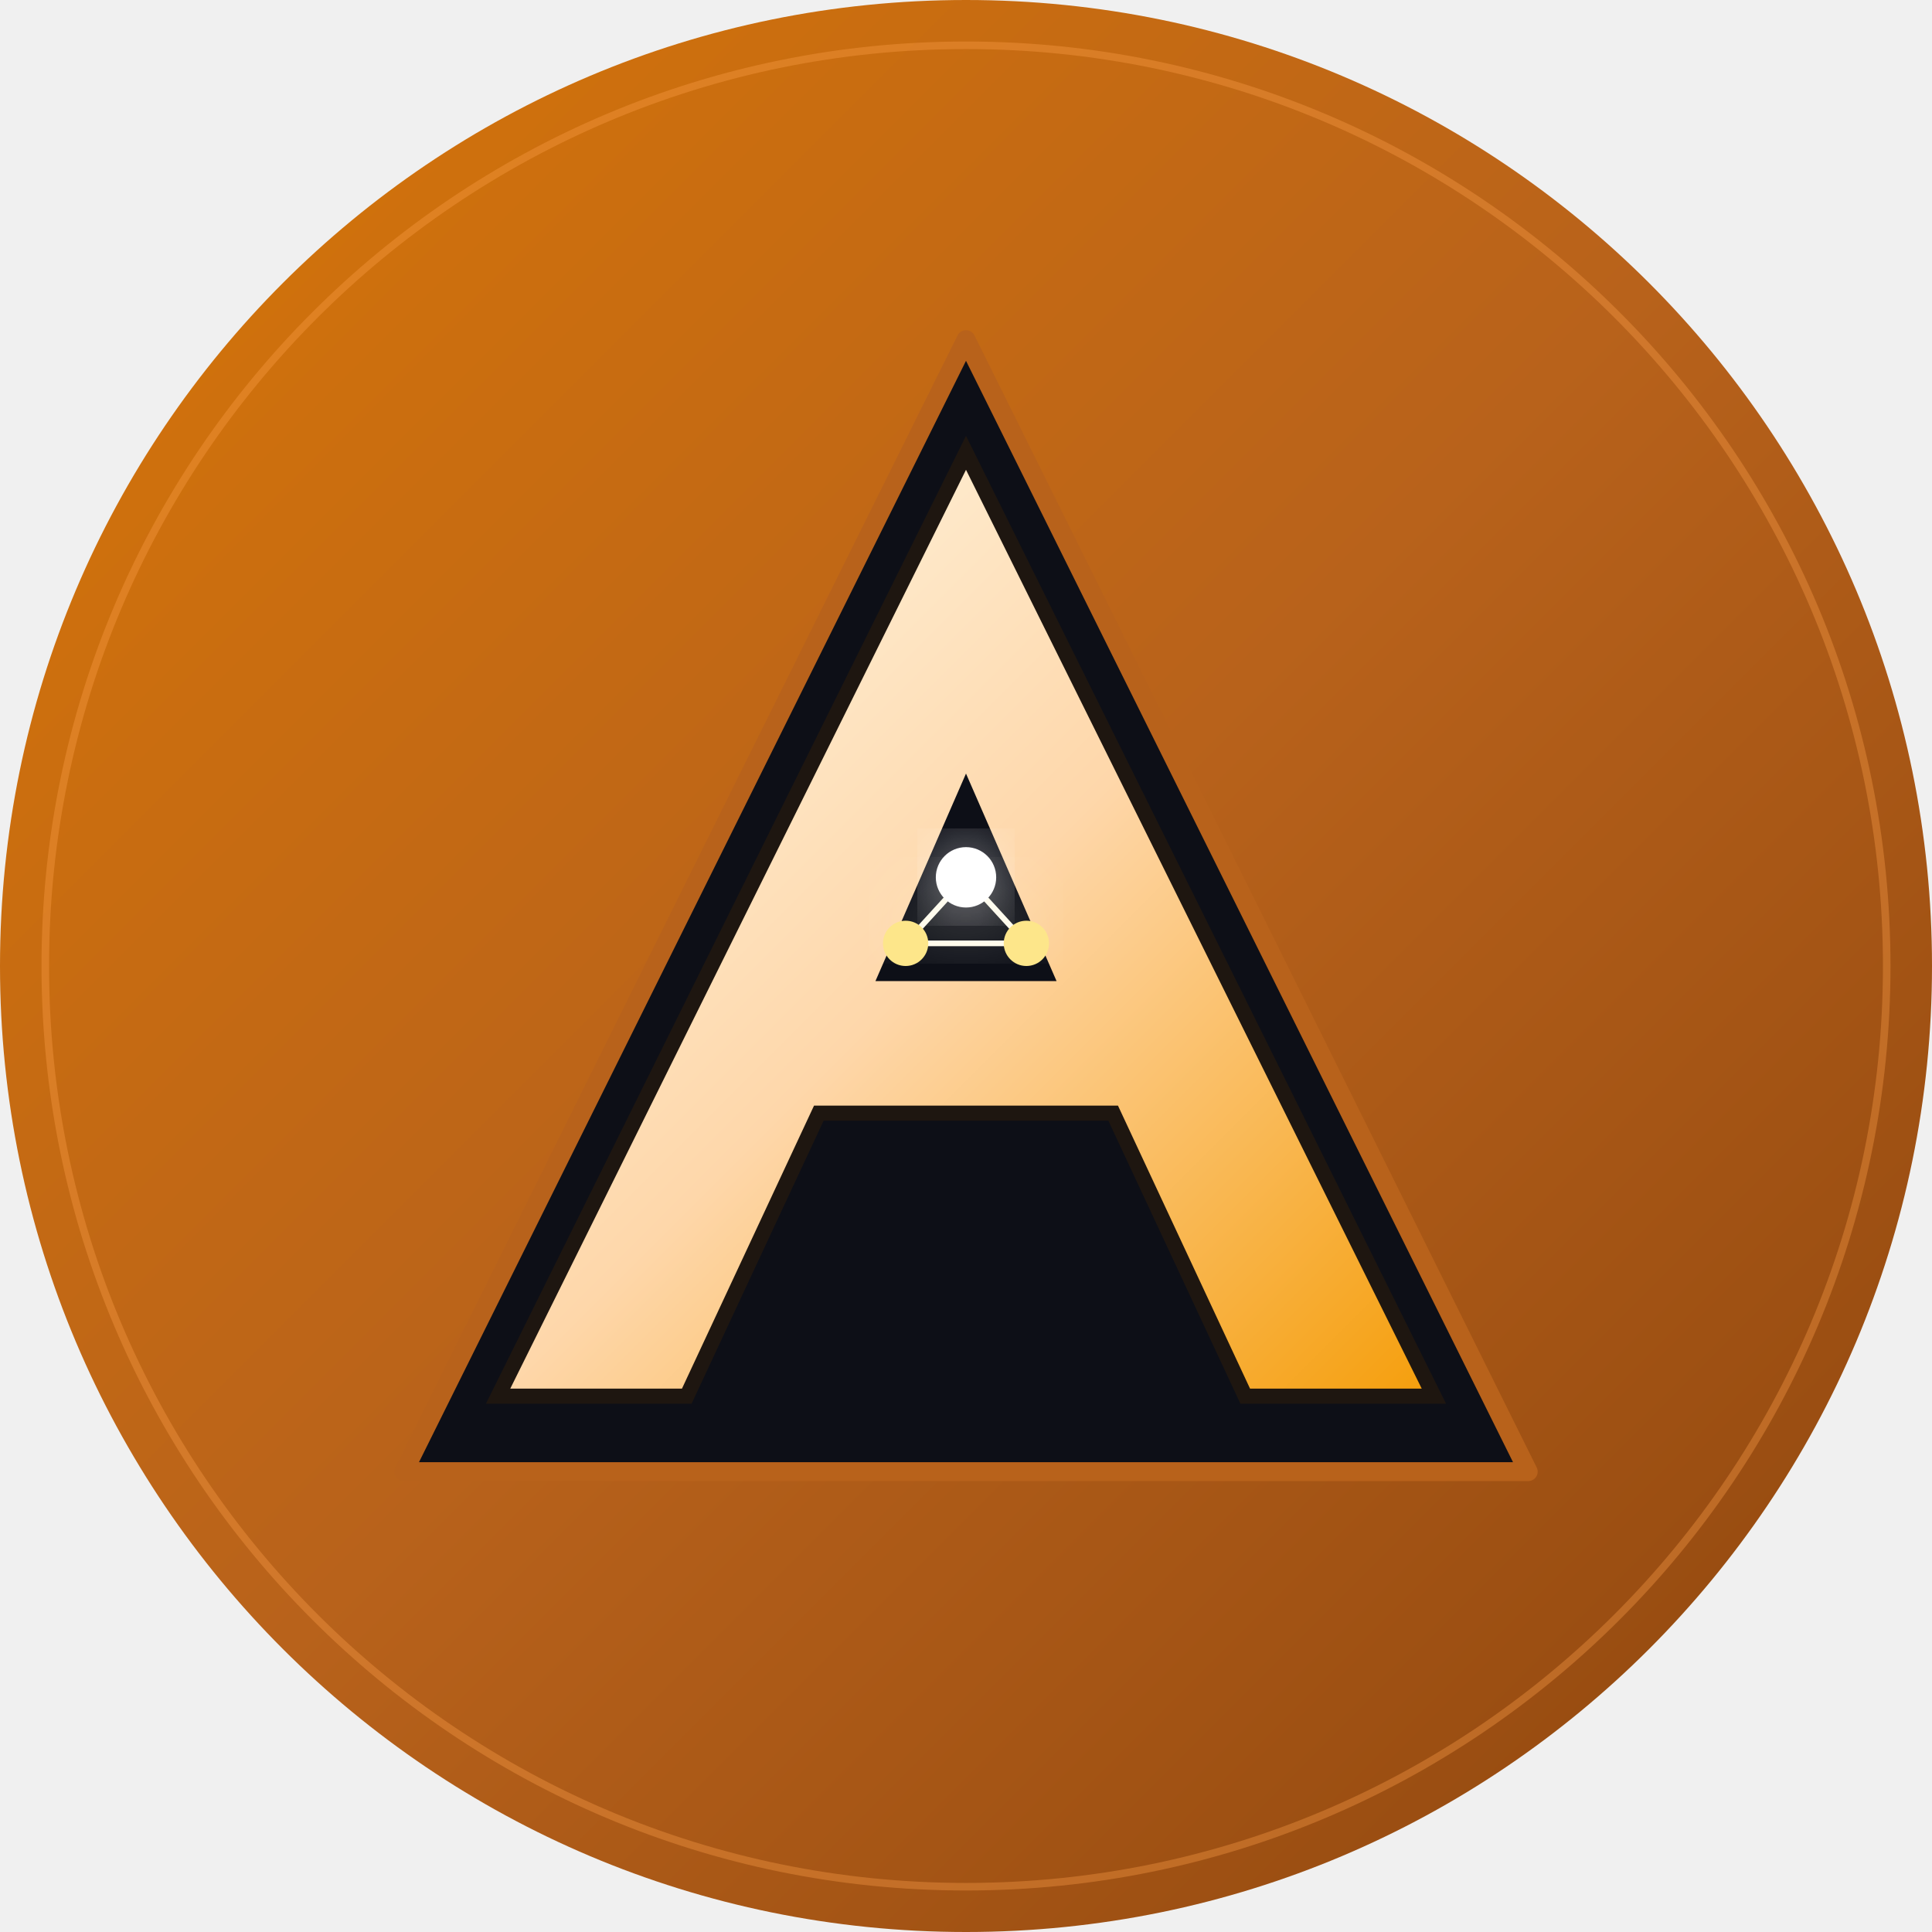
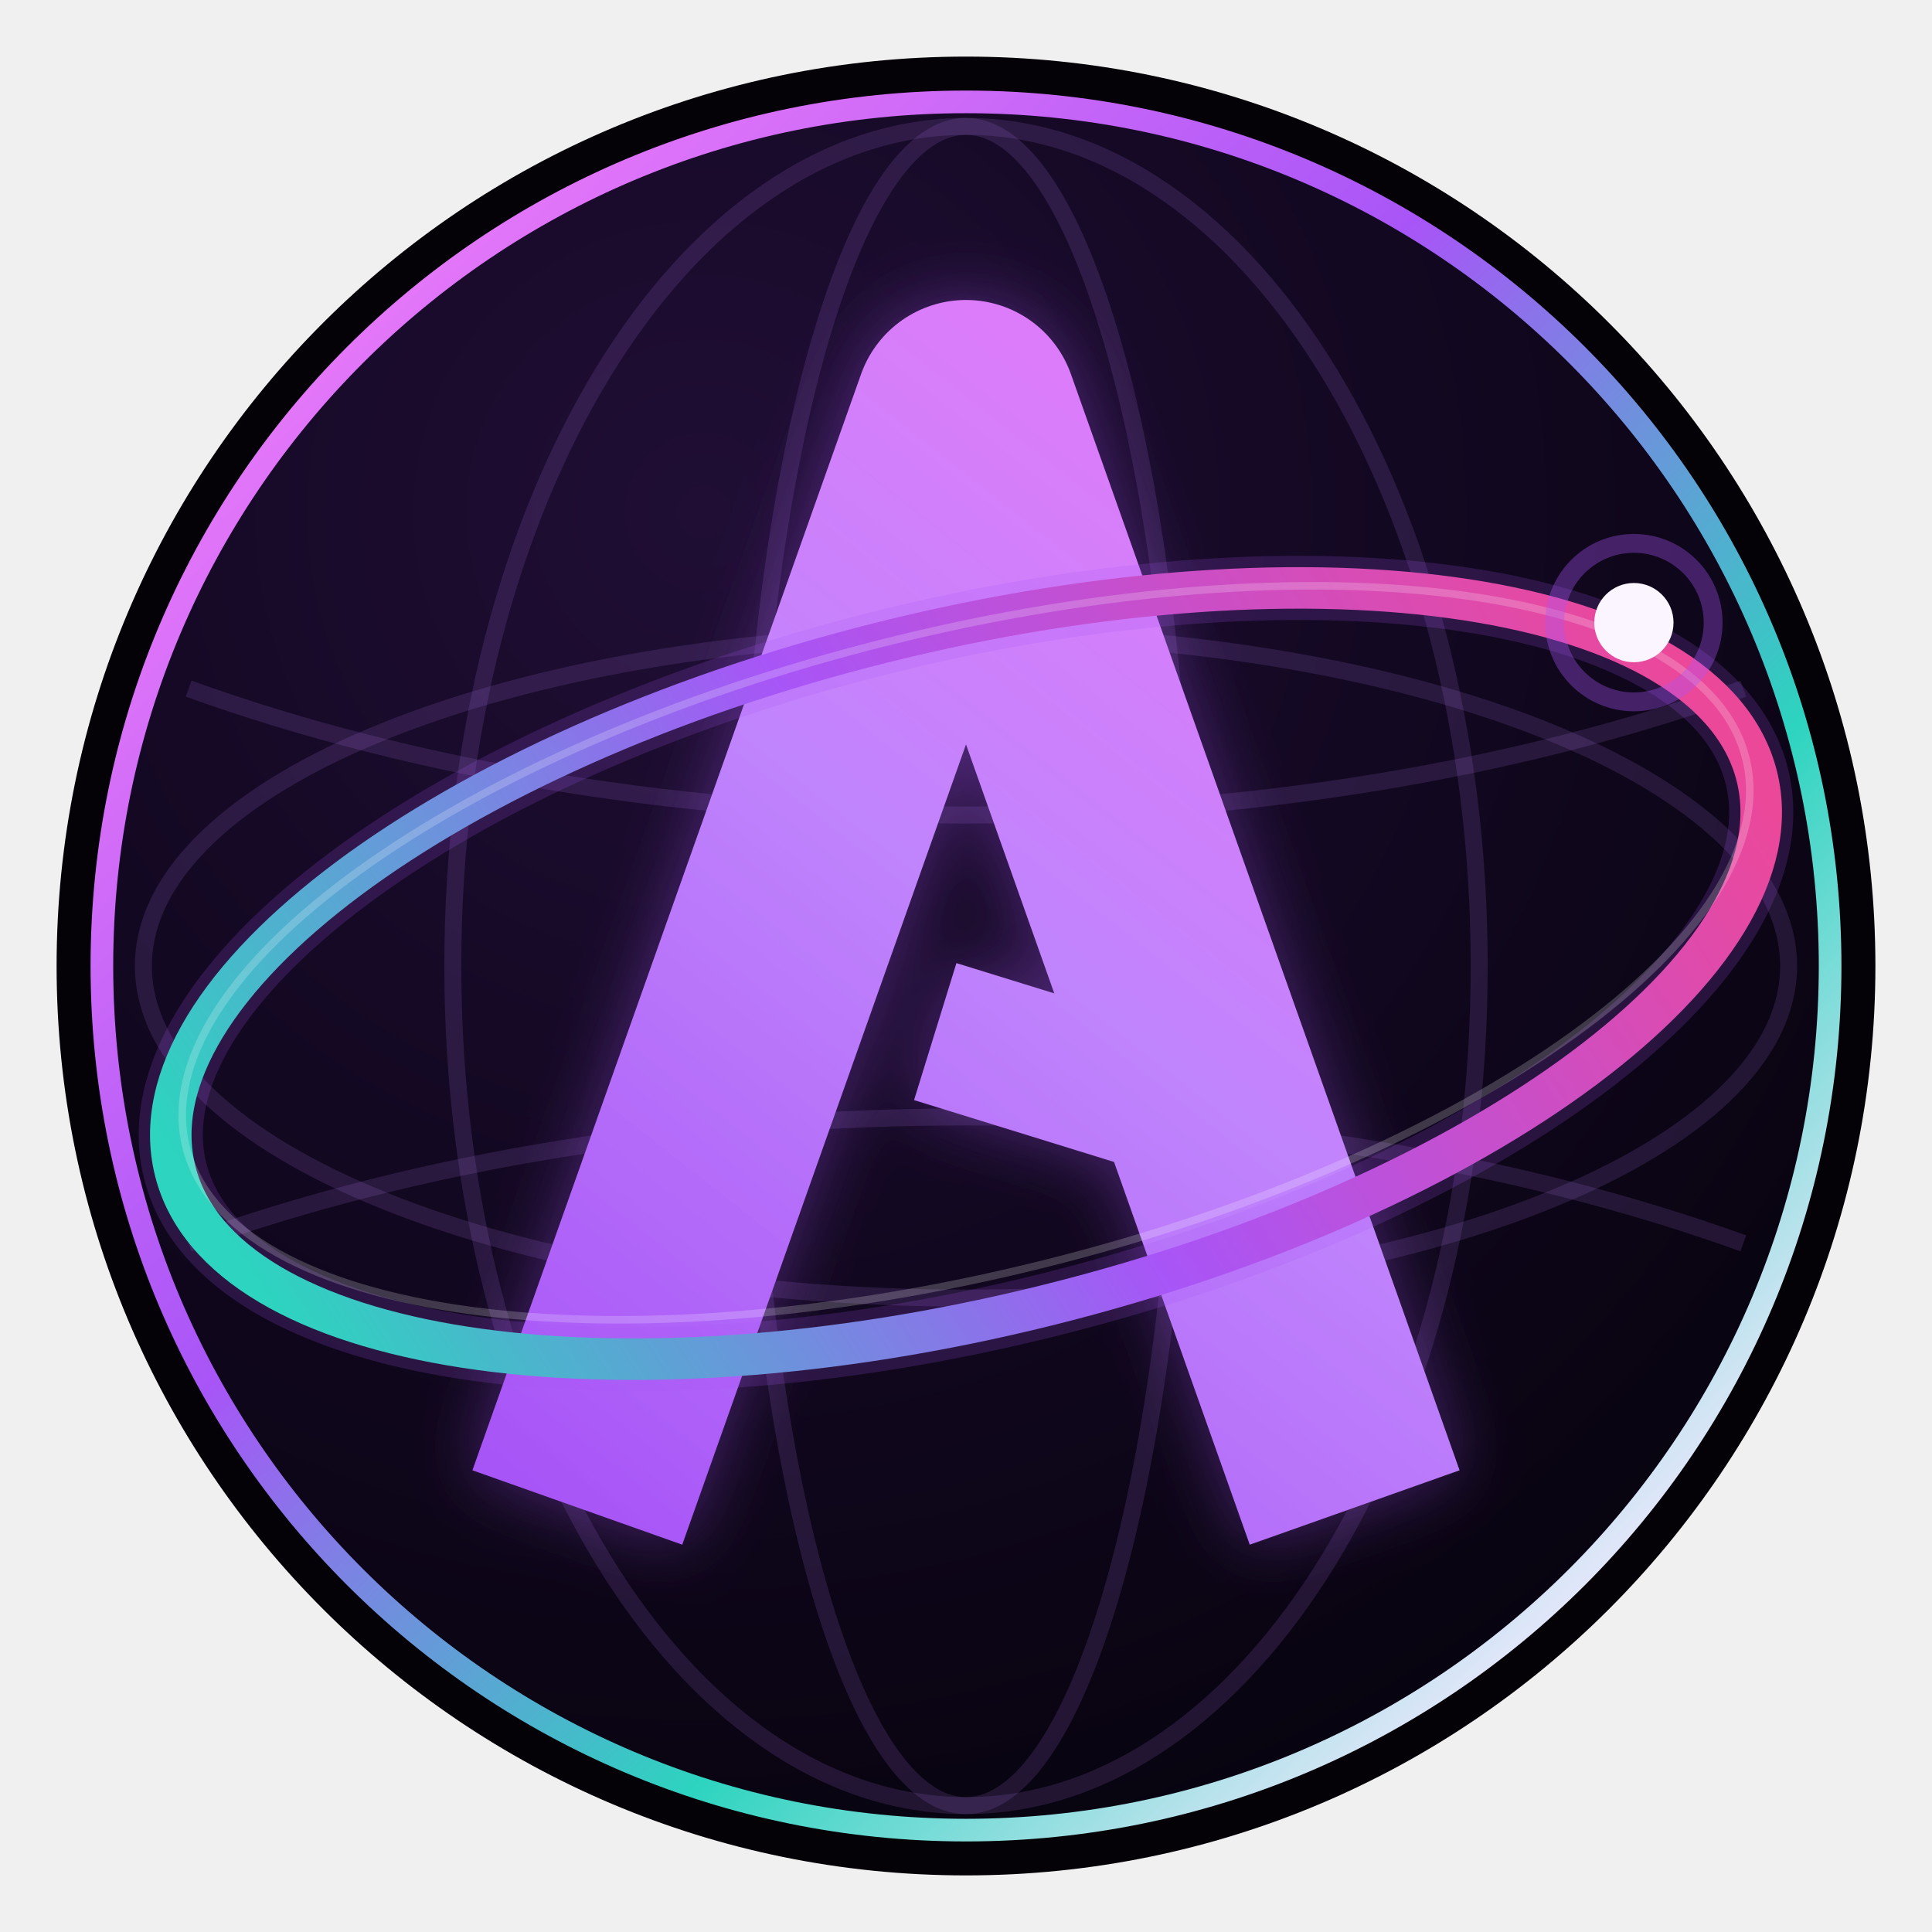
- <svg xmlns="http://www.w3.org/2000/svg" viewBox="0 0 1024 1024" width="1024" height="1024" role="img" aria-label="Aliasist AI Logo">
+ <svg xmlns="http://www.w3.org/2000/svg" viewBox="0 0 1024 1024" role="img" aria-label="Aliasist Forum">
  <defs>
-     <linearGradient id="ai-bg" x1="0%" y1="0%" x2="100%" y2="100%">
-       <stop offset="0%" stop-color="#D97706" />
-       <stop offset="50%" stop-color="#B8621B" />
-       <stop offset="100%" stop-color="#8C440D" />
+     <radialGradient id="field_aliasist_forum" cx="35%" cy="24%" r="82%">
+       <stop offset="0" stop-color="#200e35" />
+       <stop offset=".48" stop-color="#130822" />
+       <stop offset="1" stop-color="#07030e" />
+     </radialGradient>
+     <linearGradient id="mark_aliasist_forum" x1="270" y1="780" x2="730" y2="196" gradientUnits="userSpaceOnUse">
+       <stop stop-color="#a855f7" />
+       <stop offset=".52" stop-color="#c084fc" />
+       <stop offset="1" stop-color="#e879f9" />
    </linearGradient>
-     <linearGradient id="ai-frame" x1="0%" y1="0%" x2="100%" y2="100%">
-       <stop offset="0%" stop-color="#FFFBEB" />
-       <stop offset="50%" stop-color="#FED7AA" />
-       <stop offset="100%" stop-color="#F59E0B" />
+     <linearGradient id="orbit_aliasist_forum" x1="130" y1="650" x2="900" y2="386" gradientUnits="userSpaceOnUse">
+       <stop stop-color="#2dd4bf" />
+       <stop offset=".5" stop-color="#a855f7" />
+       <stop offset="1" stop-color="#ec4899" />
    </linearGradient>
-     <linearGradient id="ai-core-grad" x1="0%" y1="0%" x2="100%" y2="100%">
-       <stop offset="0%" stop-color="#FBBF24" />
-       <stop offset="100%" stop-color="#EA580C" />
+     <linearGradient id="rim_aliasist_forum" x1="170" y1="160" x2="850" y2="864" gradientUnits="userSpaceOnUse">
+       <stop stop-color="#e879f9" />
+       <stop offset=".38" stop-color="#a855f7" />
+       <stop offset=".72" stop-color="#2dd4bf" />
+       <stop offset="1" stop-color="#f3e8ff" />
    </linearGradient>
-     <filter id="ai-glow" x="-30%" y="-30%" width="160%" height="160%">
-       <feGaussianBlur stdDeviation="20" result="blur" />
-       <feComposite in="SourceGraphic" in2="blur" operator="over" />
+     <filter id="markGlow_aliasist_forum" x="-30%" y="-30%" width="160%" height="160%">
+       <feGaussianBlur stdDeviation="18" result="blur" />
+       <feFlood flood-color="#a855f7" flood-opacity=".38" />
+       <feComposite in2="blur" operator="in" />
+       <feMerge>
+         <feMergeNode />
+         <feMergeNode in="SourceGraphic" />
+       </feMerge>
    </filter>
+     <clipPath id="badge_aliasist_forum">
+       <circle cx="512" cy="512" r="480" />
+     </clipPath>
  </defs>
-   <circle cx="512" cy="512" r="512" fill="url(#ai-bg)" />
-   <circle cx="512" cy="512" r="488" fill="none" stroke="#FFA24C" stroke-width="4" stroke-opacity="0.35" />
-   <polygon points="512,180 810,780 214,780" fill="#0D0F17" stroke="#B8621B" stroke-width="10" stroke-linejoin="round" />
-   <polygon points="512,240 760,740 660,740 590,590 434,590 364,740 264,740" fill="url(#ai-frame)" stroke="#1E1610" stroke-width="8" />
-   <polygon points="512,410 560,520 464,520" fill="#0D0F17" />
-   <g filter="url(#ai-glow)" stroke="#FFFBEB" stroke-width="3">
-     <line x1="512" y1="465" x2="480" y2="500" />
-     <line x1="512" y1="465" x2="544" y2="500" />
-     <line x1="480" y1="500" x2="544" y2="500" />
+   <circle cx="512" cy="512" r="472" fill="#0b0413" stroke="#040107" stroke-width="20" />
+   <circle cx="512" cy="512" r="458" fill="url(#field_aliasist_forum)" stroke="url(#rim_aliasist_forum)" stroke-width="12" />
+   <g clip-path="url(#badge_aliasist_forum)">
+     <g fill="none" stroke="#c084fc" stroke-opacity=".14" stroke-width="9">
+       <ellipse cx="512" cy="512" rx="272" ry="445" />
+       <ellipse cx="512" cy="512" rx="116" ry="445" />
+       <ellipse cx="512" cy="512" rx="436" ry="176" />
+       <path d="M100 365c122 44 265 67 412 67s290-23 412-67M100 659c122-44 265-67 412-67s290 23 412 67" />
+     </g>
+     <g filter="url(#markGlow_aliasist_forum)" fill="none" stroke="url(#mark_aliasist_forum)" stroke-linejoin="round">
+       <path d="M306 799 512 218 718 799" stroke-width="118" />
+       <path d="m532 558 97 30" stroke-width="76" stroke-linecap="square" />
+     </g>
+     <ellipse cx="512" cy="516" rx="432" ry="181" fill="none" stroke="#a855f7" stroke-opacity=".18" stroke-width="34" transform="rotate(-14 512 516)" />
+     <ellipse cx="512" cy="516" rx="432" ry="181" fill="none" stroke="url(#orbit_aliasist_forum)" stroke-width="22" transform="rotate(-14 512 516)" />
+     <ellipse cx="512" cy="505" rx="426" ry="170" fill="none" stroke="#fff" stroke-opacity=".2" stroke-width="4" transform="rotate(-14 512 505)" />
+     <circle cx="866" cy="330" r="21" fill="#faf5ff" />
+     <circle cx="866" cy="330" r="42" fill="none" stroke="#a855f7" stroke-opacity=".35" stroke-width="10" />
  </g>
-   <circle cx="512" cy="465" r="16" fill="#FFFFFF" filter="url(#ai-glow)" />
-   <circle cx="480" cy="500" r="12" fill="#FDE68A" />
-   <circle cx="544" cy="500" r="12" fill="#FDE68A" />
</svg>
